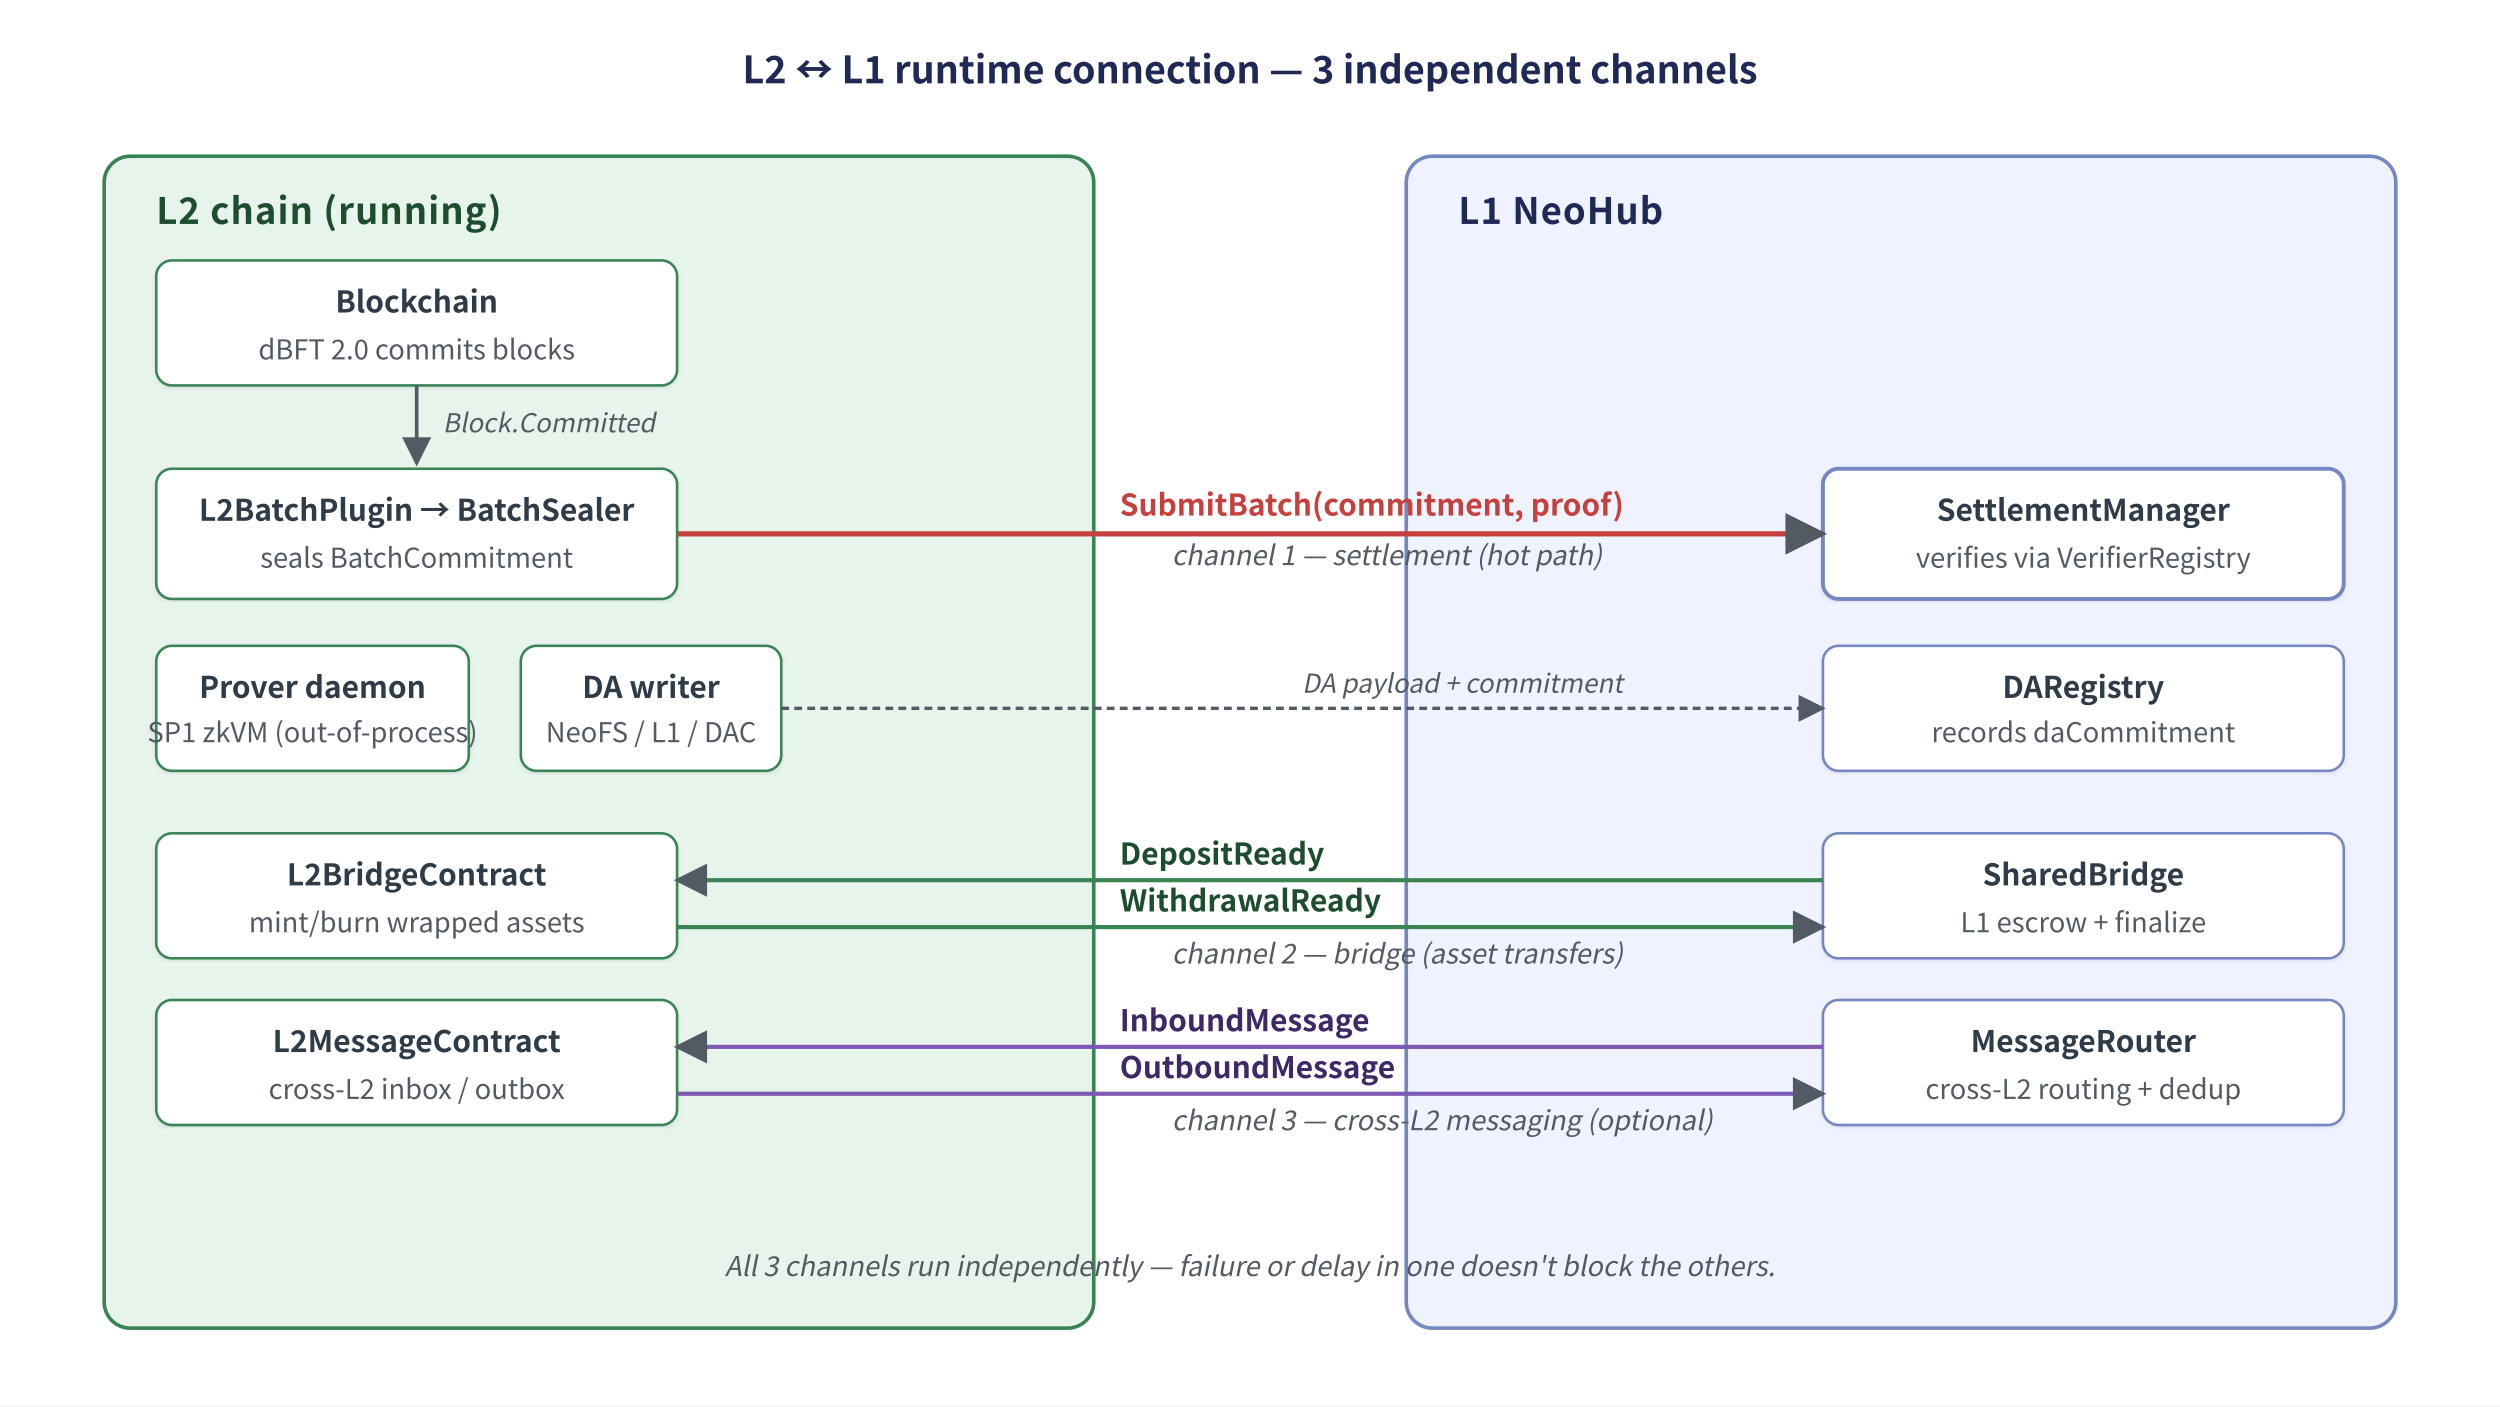
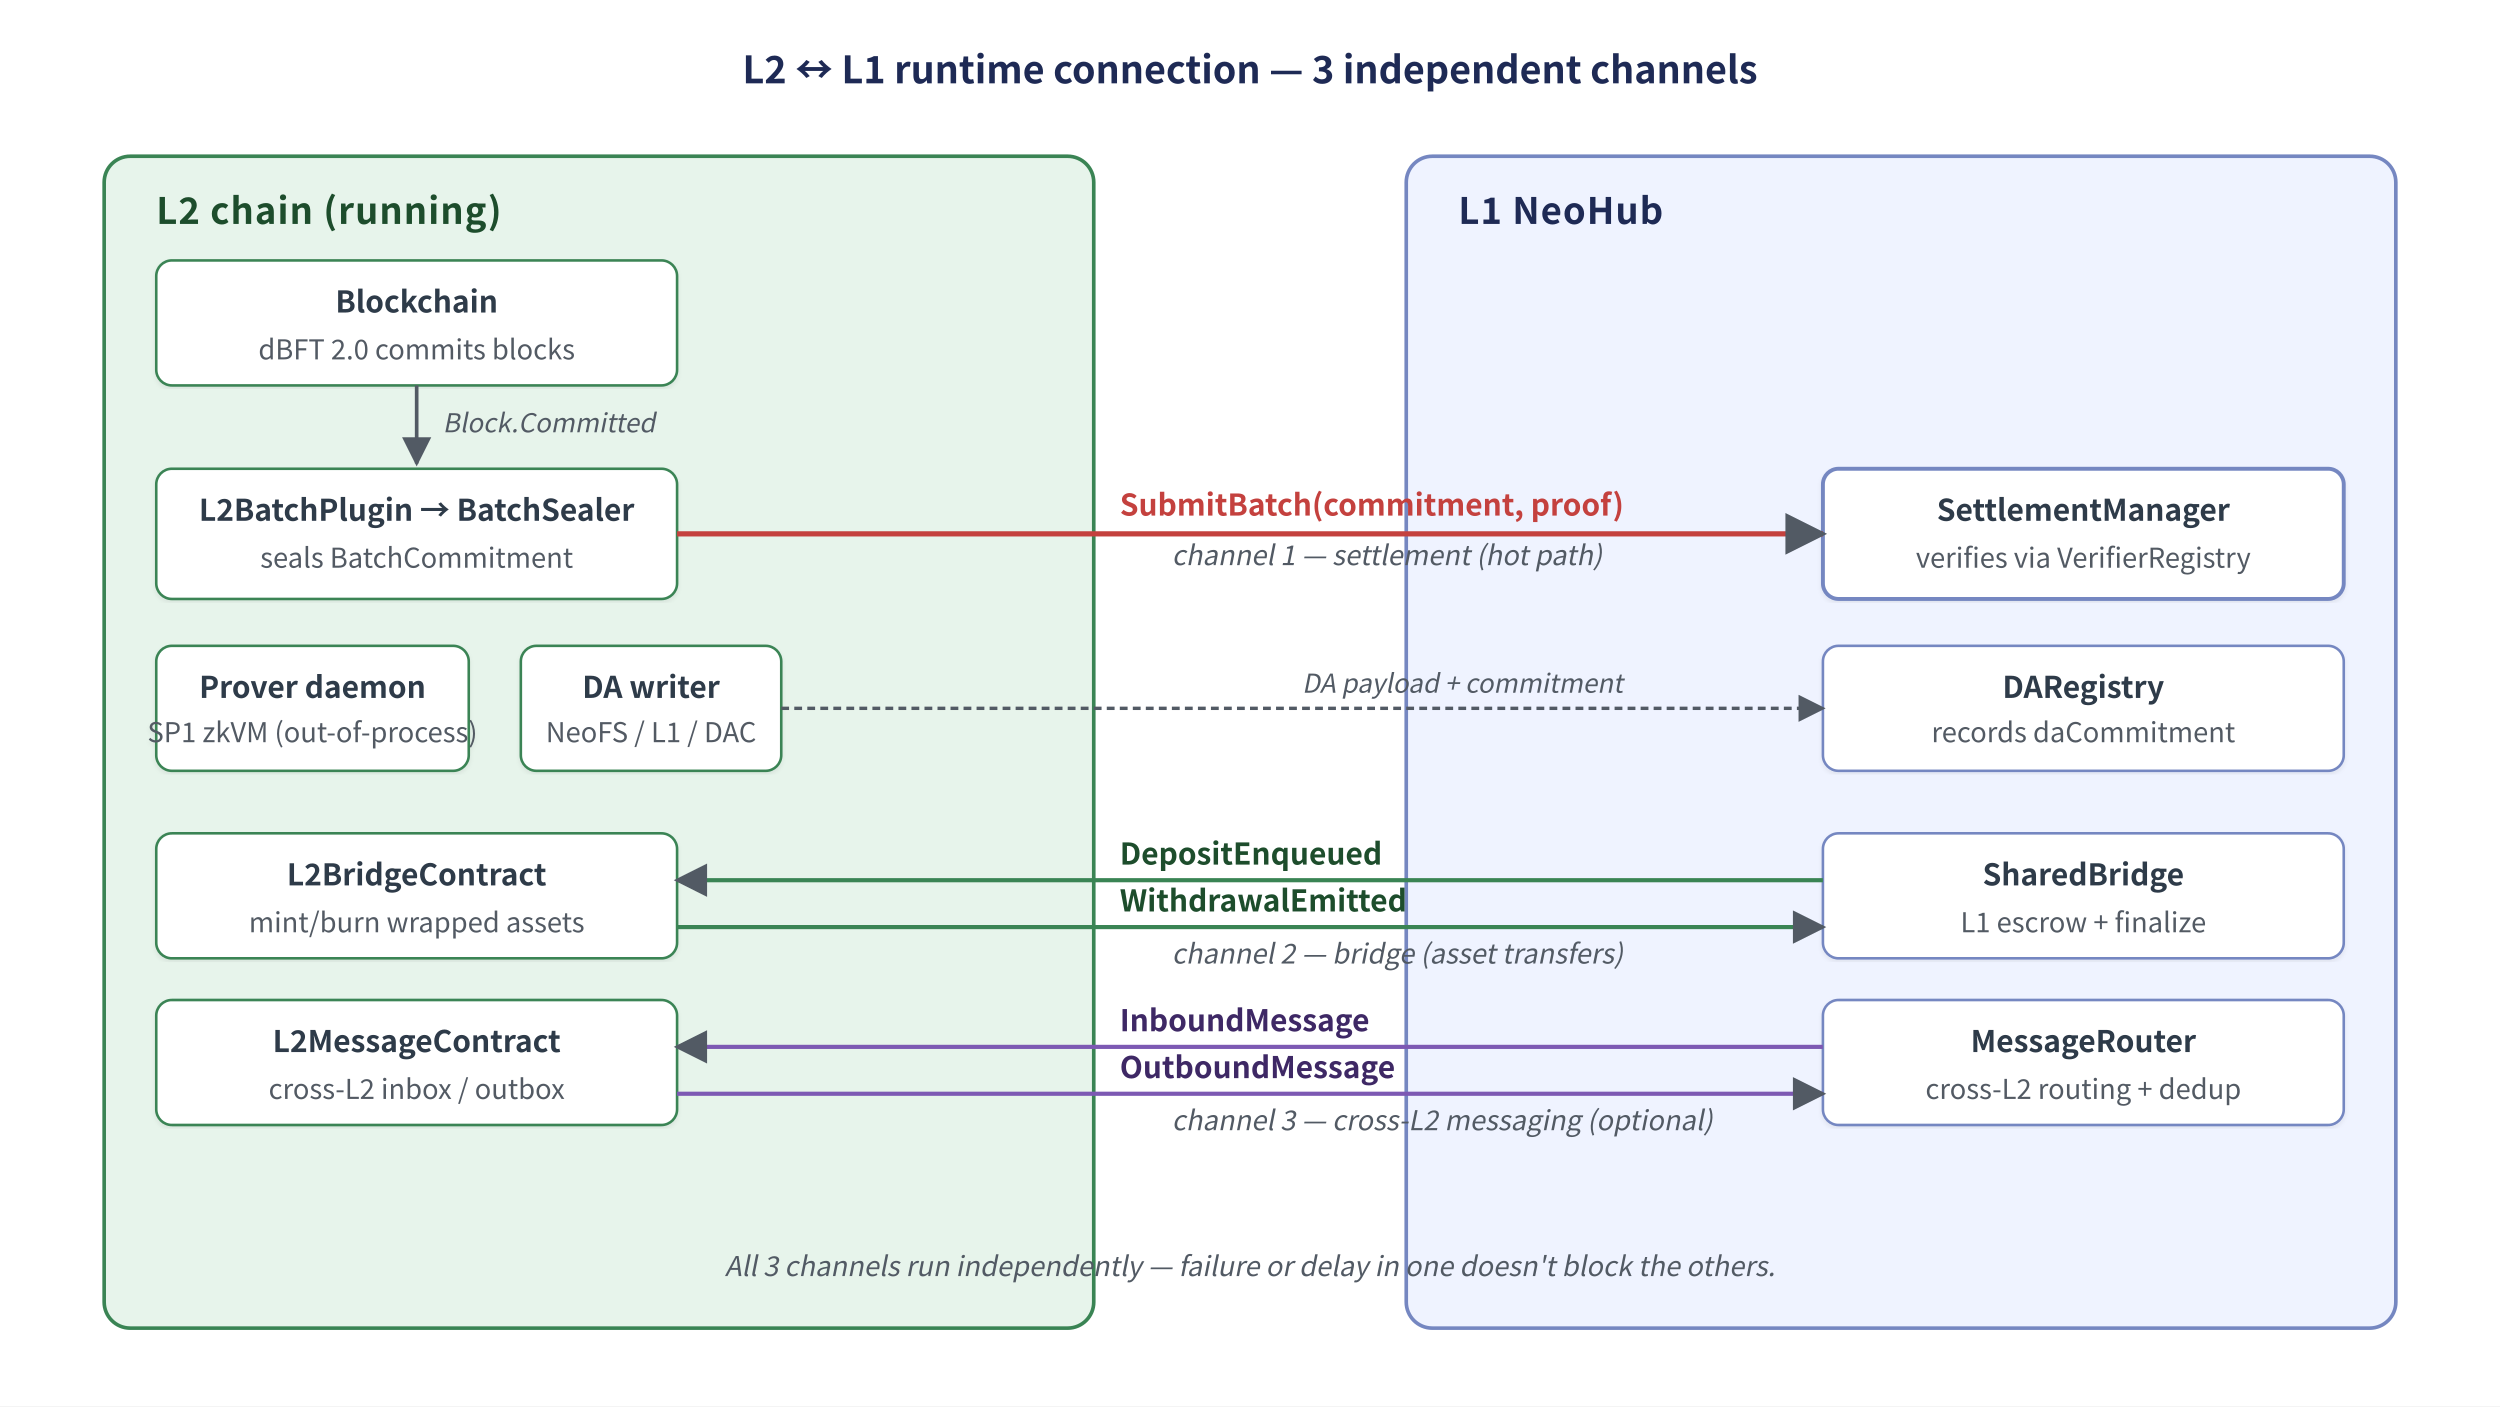
<svg xmlns="http://www.w3.org/2000/svg" viewBox="0 0 960 540" font-family="'Noto Sans CJK SC', -apple-system, BlinkMacSystemFont, 'Segoe UI', Helvetica, Arial, sans-serif" role="img" aria-labelledby="title desc">
  <defs>
    <marker id="arrow" viewBox="0 0 10 10" refX="9" refY="5" markerWidth="8" markerHeight="8" orient="auto">
      <path d="M0,0 L10,5 L0,10 Z" fill="#525a64" />
    </marker>
    <filter id="card" x="-2%" y="-3%" width="104%" height="106%">
      <feDropShadow dx="0" dy="1" stdDeviation="0.9" flood-color="#000000" flood-opacity="0.07" />
    </filter>
    <style>
      .header     { font-size: 14.5px; font-weight: 700; }
      .tier-t     { font-size: 14px; font-weight: 700; letter-spacing: 0.4px; }
      .comp-t     { font-size: 11.5px; font-weight: 600; fill: #2d3a48; }
      .comp-s     { font-size: 10.5px; fill: #525a64; }
      .ch-t       { font-size: 11.5px; font-weight: 700; }
      .ch-s       { font-size: 10.5px; fill: #525a64; font-style: italic; }
      .ch-lbl     { font-size: 10px; fill: #525a64; font-style: italic; }
    </style>
  </defs>
  <rect width="960" height="540" fill="#ffffff" />
  <text x="480" y="32" text-anchor="middle" class="header" fill="#1e2a55">L2 ↔ L1 runtime connection — 3 independent channels</text>
  <rect x="40" y="60" width="380" height="450" rx="10" ry="10" fill="#e7f4eb" stroke="#3a8454" stroke-width="1.4" />
  <text x="60" y="86" class="tier-t" fill="#1d4d2c">L2 chain (running)</text>
  <g filter="url(#card)">
    <rect x="60" y="100" width="200" height="48" rx="6" ry="6" fill="#ffffff" stroke="#3a8454" />
    <text x="160" y="120" text-anchor="middle" class="comp-t">Blockchain</text>
    <text x="160" y="138" text-anchor="middle" class="comp-s">dBFT 2.0 commits blocks</text>
  </g>
  <line x1="160" y1="148" x2="160" y2="178" stroke="#525a64" stroke-width="1.4" marker-end="url(#arrow)" />
  <text x="170" y="166" class="ch-lbl">Block.Committed</text>
  <g filter="url(#card)">
    <rect x="60" y="180" width="200" height="50" rx="6" ry="6" fill="#ffffff" stroke="#3a8454" />
    <text x="160" y="200" text-anchor="middle" class="comp-t">L2BatchPlugin → BatchSealer</text>
    <text x="160" y="218" text-anchor="middle" class="comp-s">seals BatchCommitment</text>
  </g>
  <g filter="url(#card)">
    <rect x="60" y="248" width="120" height="48" rx="6" ry="6" fill="#ffffff" stroke="#3a8454" />
    <text x="120" y="268" text-anchor="middle" class="comp-t" font-size="10.5">Prover daemon</text>
    <text x="120" y="285" text-anchor="middle" class="comp-s" font-size="10">SP1 zkVM (out-of-process)</text>
  </g>
  <g filter="url(#card)">
    <rect x="200" y="248" width="100" height="48" rx="6" ry="6" fill="#ffffff" stroke="#3a8454" />
    <text x="250" y="268" text-anchor="middle" class="comp-t" font-size="10.5">DA writer</text>
    <text x="250" y="285" text-anchor="middle" class="comp-s" font-size="10">NeoFS / L1 / DAC</text>
  </g>
  <g filter="url(#card)">
    <rect x="60" y="320" width="200" height="48" rx="6" ry="6" fill="#ffffff" stroke="#3a8454" />
    <text x="160" y="340" text-anchor="middle" class="comp-t">L2BridgeContract</text>
    <text x="160" y="358" text-anchor="middle" class="comp-s">mint/burn wrapped assets</text>
  </g>
  <g filter="url(#card)">
    <rect x="60" y="384" width="200" height="48" rx="6" ry="6" fill="#ffffff" stroke="#3a8454" />
    <text x="160" y="404" text-anchor="middle" class="comp-t">L2MessageContract</text>
    <text x="160" y="422" text-anchor="middle" class="comp-s">cross-L2 inbox / outbox</text>
  </g>
  <rect x="540" y="60" width="380" height="450" rx="10" ry="10" fill="#eff3ff" stroke="#7587c1" stroke-width="1.4" />
  <text x="560" y="86" class="tier-t" fill="#1e2a55">L1 NeoHub</text>
  <g filter="url(#card)">
    <rect x="700" y="180" width="200" height="50" rx="6" ry="6" fill="#ffffff" stroke="#7587c1" stroke-width="1.5" />
    <text x="800" y="200" text-anchor="middle" class="comp-t">SettlementManager</text>
    <text x="800" y="218" text-anchor="middle" class="comp-s">verifies via VerifierRegistry</text>
  </g>
  <g filter="url(#card)">
    <rect x="700" y="248" width="200" height="48" rx="6" ry="6" fill="#ffffff" stroke="#7587c1" />
    <text x="800" y="268" text-anchor="middle" class="comp-t">DARegistry</text>
    <text x="800" y="285" text-anchor="middle" class="comp-s">records daCommitment</text>
  </g>
  <g filter="url(#card)">
    <rect x="700" y="320" width="200" height="48" rx="6" ry="6" fill="#ffffff" stroke="#7587c1" />
    <text x="800" y="340" text-anchor="middle" class="comp-t">SharedBridge</text>
    <text x="800" y="358" text-anchor="middle" class="comp-s">L1 escrow + finalize</text>
  </g>
  <g filter="url(#card)">
    <rect x="700" y="384" width="200" height="48" rx="6" ry="6" fill="#ffffff" stroke="#7587c1" />
    <text x="800" y="404" text-anchor="middle" class="comp-t">MessageRouter</text>
    <text x="800" y="422" text-anchor="middle" class="comp-s">cross-L2 routing + dedup</text>
  </g>
  <line x1="260" y1="205" x2="700" y2="205" stroke="#c4413e" stroke-width="2" marker-end="url(#arrow)" />
  <text x="430" y="198" class="ch-t" fill="#c4413e">SubmitBatch(commitment, proof)</text>
  <text x="450" y="217" class="ch-s">channel 1 — settlement (hot path)</text>
  <line x1="300" y1="272" x2="700" y2="272" stroke="#525a64" stroke-width="1.3" stroke-dasharray="3 2" marker-end="url(#arrow)" />
  <text x="500" y="266" class="ch-lbl">DA payload + commitment</text>
  <line x1="700" y1="338" x2="260" y2="338" stroke="#3a8454" stroke-width="1.6" marker-end="url(#arrow)" />
-   <text x="430" y="332" class="ch-t" fill="#1d4d2c">DepositReady</text>
+   <text x="430" y="332" class="ch-t" fill="#1d4d2c">DepositEnqueued</text>
  <line x1="260" y1="356" x2="700" y2="356" stroke="#3a8454" stroke-width="1.6" marker-end="url(#arrow)" />
-   <text x="430" y="350" class="ch-t" fill="#1d4d2c">WithdrawalReady</text>
+   <text x="430" y="350" class="ch-t" fill="#1d4d2c">WithdrawalEmitted</text>
  <text x="450" y="370" class="ch-s">channel 2 — bridge (asset transfers)</text>
  <line x1="700" y1="402" x2="260" y2="402" stroke="#7d59b3" stroke-width="1.6" marker-end="url(#arrow)" />
  <text x="430" y="396" class="ch-t" fill="#3e2865">InboundMessage</text>
  <line x1="260" y1="420" x2="700" y2="420" stroke="#7d59b3" stroke-width="1.6" marker-end="url(#arrow)" />
  <text x="430" y="414" class="ch-t" fill="#3e2865">OutboundMessage</text>
  <text x="450" y="434" class="ch-s">channel 3 — cross-L2 messaging (optional)</text>
  <text x="480" y="490" text-anchor="middle" class="ch-s" fill="#525a64">All 3 channels run independently — failure or delay in one doesn't block the others.</text>
</svg>
